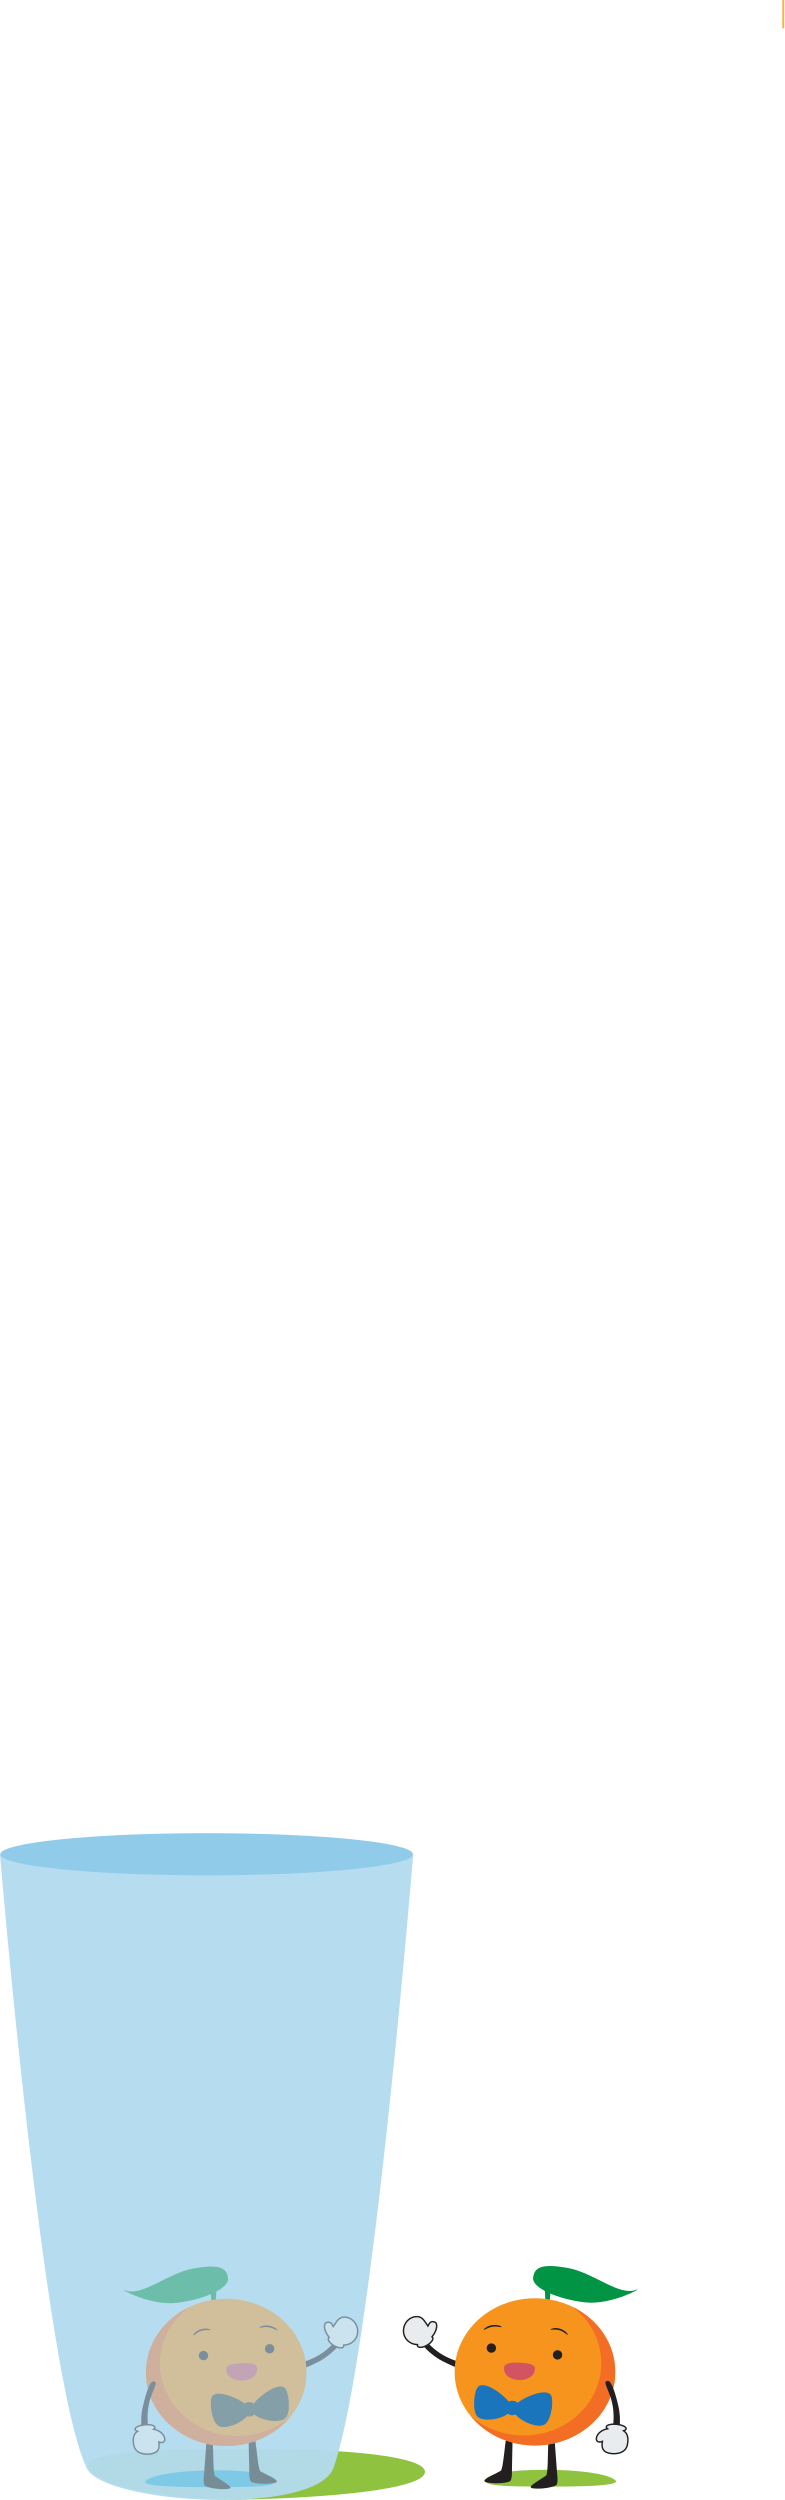
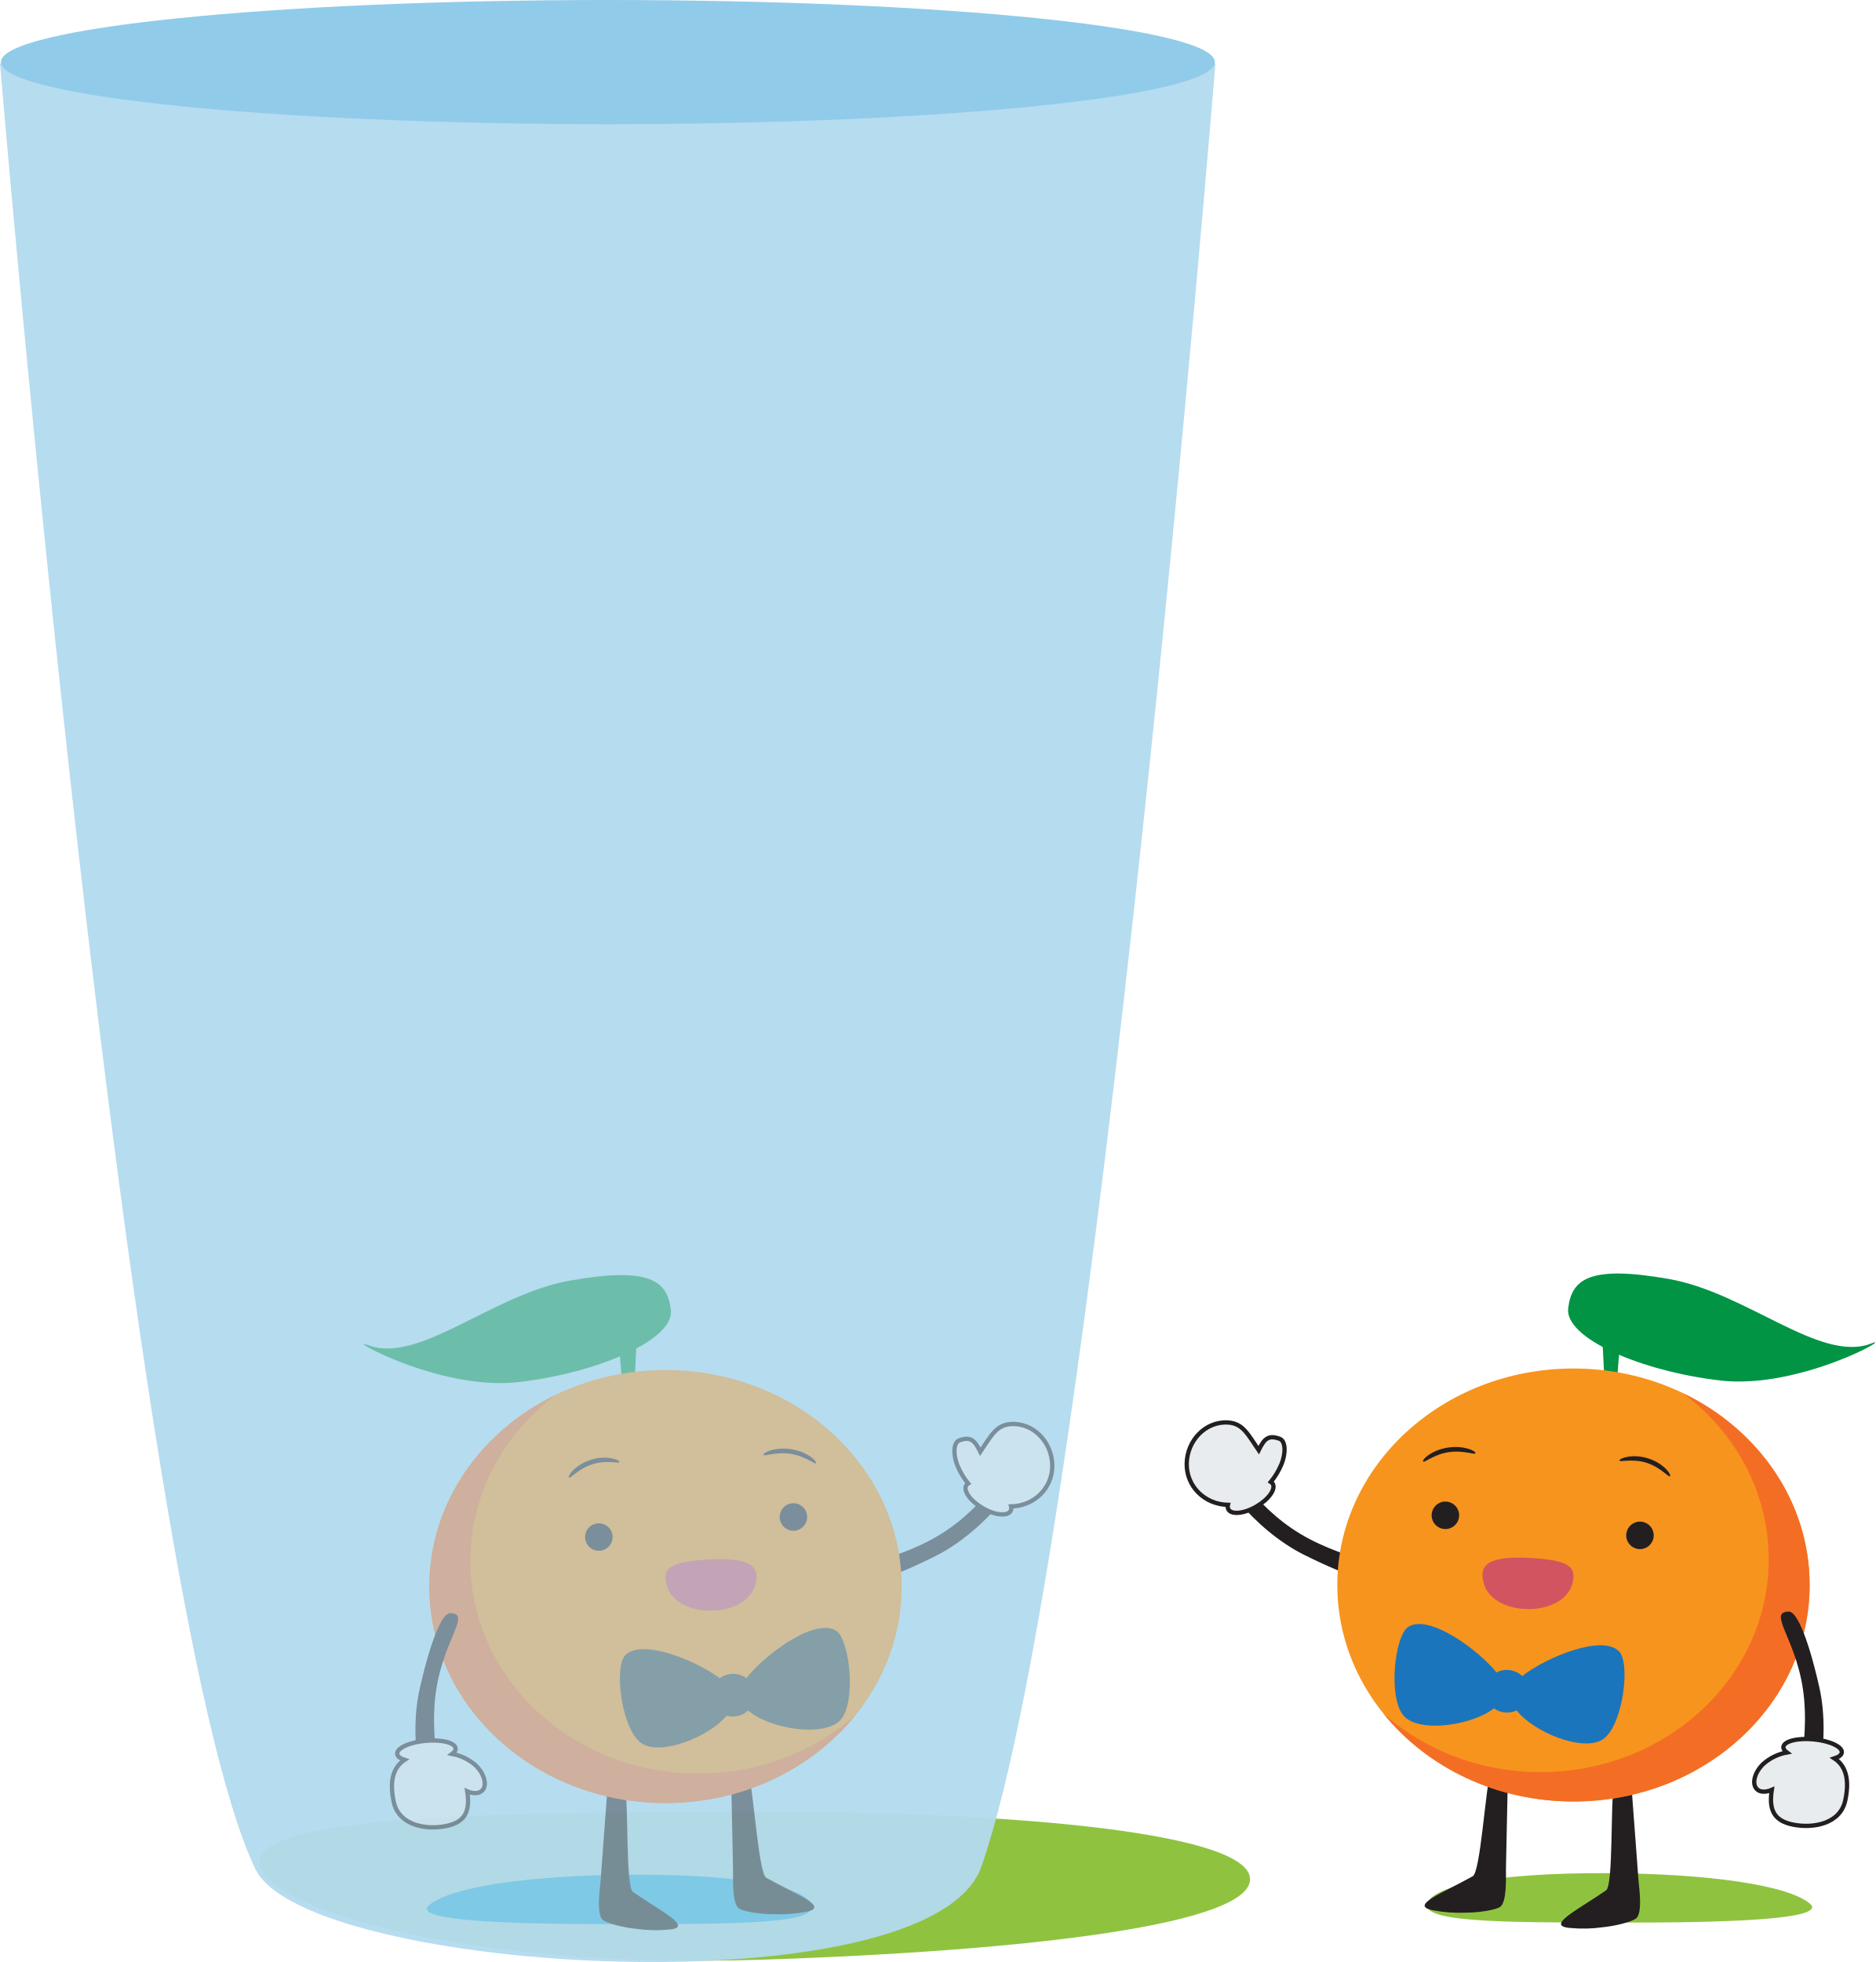
- <svg xmlns="http://www.w3.org/2000/svg" viewBox="0 0 1215.08 3873.45">
+ <svg xmlns="http://www.w3.org/2000/svg" viewBox="0 0 987.73 1033.18">
  <defs>
-     <style>.cls-1{fill:#8fc33f;}.cls-2{fill:#009444;}.cls-3{fill:#231f20;}.cls-4{fill:#e8ecee;stroke:#231f20;stroke-miterlimit:10;stroke-width:2.26px;}.cls-5{fill:#f7941d;}.cls-6{fill:#f36e24;}.cls-7{fill:#d35461;}.cls-8{opacity:0.95;}.cls-9{fill:#b2daee;}.cls-10{fill:#8cc8e9;}.cls-11{opacity:0.41;}.cls-12{fill:#34b2e6;}.cls-13,.cls-14{fill:#1b75bc;}.cls-13{opacity:0.42;}.cls-15{fill:#fbb040;}</style>
+     <style>.cls-1{fill:#8fc33f;}.cls-2{opacity:0.95;}.cls-3{fill:#b2daee;}.cls-4{fill:#8cc8e9;}.cls-5{opacity:0.41;}.cls-6{fill:#34b2e6;}.cls-7{fill:#009444;}.cls-8{fill:#231f20;}.cls-9{fill:#e8ecee;stroke:#231f20;stroke-miterlimit:10;stroke-width:2.26px;}.cls-10{fill:#f7941d;}.cls-11{fill:#f36e24;}.cls-12{fill:#d35461;}.cls-13,.cls-14{fill:#1b75bc;}.cls-13{opacity:0.42;}</style>
  </defs>
  <g id="Layer_2" data-name="Layer 2">
    <g id="Layer_7" data-name="Layer 7">
-       <path class="cls-1" d="M953.28,3842.66c-12-10-54.7-15.73-106-16-63.12-.33-95.59,7.64-95.59,17s46.47,9,109.59,9S961.85,3849.81,953.28,3842.66Z" />
-       <path class="cls-2" d="M985.38,3547.82c14-5.31-37.31,24.29-79.29,19.4s-81.89-22.34-80.08-37.94,11.46-22.81,53.08-15.49C920,3521,958.66,3558,985.38,3547.82Z" />
-       <polygon class="cls-2" points="851.86 3565.09 844.97 3564.73 844.06 3546.44 853.24 3548.09 851.86 3565.09" />
-       <path class="cls-3" d="M680.63,3645.25c-25.63-17.42-32.82-40.07-39-32.31-2.13,2.69,17.53,32.25,45.27,46.07,26.84,13.37,38.53,15.41,40.66,12.73C735.14,3662.22,706.26,3662.67,680.63,3645.25Z" />
-       <path class="cls-4" d="M625.07,3611c.2-12,9.71-22.3,21.66-21.66,8,.43,10.64,6.43,16.25,14.58,2.94-5.93,5-8.15,11-6,3.14,1.1,3.48,7.37.9,13.62a37.49,37.49,0,0,1-5.49,9.09,3,3,0,0,1,1,1c1.66,2.88-2.21,8.24-8.66,12s-13,4.4-14.69,1.52a3.36,3.36,0,0,1-.28-2.42h0C634.33,3632.4,624.87,3622.84,625.07,3611Z" />
-       <path class="cls-3" d="M844.1,3855.16c7.11-.7,15-2.81,17.57-4.58,3.74-2.61,1.62-16.78,1.34-20.47l-3.56-47.69c-.28-3.69-4.34-2.71-9.36-2.34h0c-1.87,9.54-.26,53-4.13,55.63-15.06,10.42-32.54,18.82-18.69,19.84A73.83,73.83,0,0,0,844.1,3855.16Z" />
-       <path class="cls-3" d="M772,3847.45c7.14,0,15.22-1.36,17.93-2.88,4-2.24,3.21-16.55,3.29-20.25l1-47.82c.08-3.7-4.06-3.11-9.09-3.22h0c-2.77,9.32-5.31,52.69-9.41,55-16,8.94-34.19,15.64-20.5,18A73.83,73.83,0,0,0,772,3847.45Z" />
-       <ellipse class="cls-5" cx="828.79" cy="3674.91" rx="124.39" ry="114" />
-       <path class="cls-6" d="M811.46,3773.45c66.36,0,120.16-50.15,120.16-112,0-35.46-17.67-67.06-45.25-87.58,39.71,19,66.81,57.15,66.81,101.07,0,63-55.69,114-124.39,114-41,0-77.33-18.16-100-46.18C750.34,3761.77,779.44,3773.45,811.46,3773.45Z" />
-       <circle class="cls-3" cx="863.86" cy="3648.83" r="7.24" transform="translate(-2826.73 4311.95) rotate(-86.87)" />
-       <circle class="cls-3" cx="761.37" cy="3638.27" r="7.24" transform="translate(-2913.08 4199.63) rotate(-86.87)" />
-       <path class="cls-3" d="M853,3609.22c-.42,1.29,6.61-1.2,14.39,1.34s11.88,8.22,12.3,6.93-3.75-6.72-11.54-9.26S853.46,3607.93,853,3609.22Z" />
-       <path class="cls-3" d="M777.16,3605.41c.21,1.34-6.16-1.68-14.26-.42s-13.15,6.11-13.36,4.78,4.88-5.94,13-7.2S777,3604.07,777.16,3605.41Z" />
-       <path class="cls-7" d="M781.47,3673.87c1.82,7.25,10.32,13.59,23.21,13.72s21.59-6,23.48-13.25c2.34-8.91-1.15-12.62-23.21-13.72C780.25,3659.39,779.66,3666.65,781.47,3673.87Z" />
-       <path class="cls-3" d="M950.28,3735c2.78,30.87-8.89,57.77,1,57.62,3.43-.05,13.83-34,6.93-64.21-6.68-29.23-12.5-39.57-15.93-39.52C930.14,3689.08,947.5,3704.14,950.28,3735Z" />
-       <path class="cls-4" d="M928.63,3769.22a25.79,25.79,0,0,1,12.54-6.16c-1.23-.92-1.91-1.92-1.81-2.91.28-3,7.39-4.8,15.89-4s15.15,3.88,14.87,6.89c-.12,1.32-1.57,2.41-3.88,3.15,4.93,3.23,8.43,9.43,5.7,22.16-2.63,12.22-16.67,14.79-27.27,12.75-10.06-1.94-13.12-7.49-11.42-18.36-3.13,1.37-6.14,1.34-7.88-.39C922.64,3779.62,924.1,3773.74,928.63,3769.22Z" />
-       <path class="cls-1" d="M658.43,3829.86c0-23.43-115.18-35.57-260.47-35.57s-261.27,3-261.27,26.43,105.56,56.59,263.41,51.51C545.32,3867.56,658.43,3853.29,658.43,3829.86Z" />
-       <g class="cls-8">
-         <path class="cls-9" d="M517,3823c-26.57,76.36-355.94,57-382.51,1.41C67.74,3684.95,0,2873.63,0,2873.63H640.19S577.36,3649.46,517,3823Z" />
-         <ellipse class="cls-10" cx="320.18" cy="2872.95" rx="319.7" ry="32.69" />
+       <path class="cls-1" d="M658.43,989.59C658.43,966.16,543.25,954,398,954s-261.27,3-261.27,26.43S242.25,1037,400.1,1032C545.32,1027.29,658.43,1013,658.43,989.59Z" />
+       <g class="cls-2">
+         <path class="cls-3" d="M517,982.78c-26.57,76.36-355.94,57-382.51,1.41C67.74,844.68,0,33.36,0,33.36H640.19S577.36,809.19,517,982.78Z" />
+         <ellipse class="cls-4" cx="320.18" cy="32.69" rx="319.7" ry="32.69" />
      </g>
-       <g class="cls-11">
-         <path class="cls-12" d="M226.05,3843.49c12-10,54.7-15.73,106-16,63.12-.33,95.59,7.64,95.59,17s-46.47,9-109.59,9S217.49,3850.63,226.05,3843.49Z" />
-         <path class="cls-2" d="M194,3548.64c-14-5.31,37.31,24.29,79.29,19.4s81.89-22.34,80.08-37.94-11.46-22.81-53.08-15.49C259.35,3521.8,220.68,3558.78,194,3548.64Z" />
-         <polygon class="cls-2" points="327.47 3565.91 334.36 3565.55 335.27 3547.26 326.1 3548.91 327.47 3565.91" />
-         <path class="cls-3" d="M498.7,3646.07c25.63-17.42,32.82-40.07,39-32.31,2.13,2.69-17.53,32.25-45.27,46.07-26.84,13.37-38.53,15.41-40.66,12.73C444.19,3663,473.07,3663.49,498.7,3646.07Z" />
-         <path class="cls-4" d="M554.26,3611.81c-.2-12-9.71-22.3-21.66-21.66-8,.43-10.64,6.43-16.25,14.58-2.94-5.93-5-8.15-11-6-3.14,1.1-3.48,7.37-.9,13.62a37.49,37.49,0,0,0,5.49,9.09,3,3,0,0,0-1,1c-1.66,2.88,2.21,8.24,8.66,12s13,4.4,14.69,1.52a3.36,3.36,0,0,0,.28-2.42h0C545,3633.23,554.46,3623.66,554.26,3611.81Z" />
-         <path class="cls-3" d="M335.23,3856c-7.11-.7-15-2.81-17.57-4.58-3.74-2.61-1.62-16.78-1.34-20.47l3.56-47.69c.28-3.69,4.34-2.71,9.36-2.34h0c1.87,9.54.26,53,4.13,55.63,15.06,10.42,32.54,18.82,18.69,19.84A73.83,73.83,0,0,1,335.23,3856Z" />
-         <path class="cls-3" d="M407.34,3848.27c-7.14,0-15.22-1.36-17.93-2.88-4-2.24-3.21-16.55-3.29-20.25l-1-47.82c-.08-3.7,4.06-3.11,9.09-3.22h0c2.77,9.32,5.31,52.69,9.41,55,16,8.94,34.19,15.64,20.5,18A73.83,73.83,0,0,1,407.34,3848.27Z" />
-         <ellipse class="cls-5" cx="350.54" cy="3675.73" rx="124.39" ry="114" />
-         <path class="cls-6" d="M367.87,3774.27c-66.36,0-120.16-50.15-120.16-112,0-35.46,17.67-67.06,45.25-87.58-39.71,19-66.81,57.15-66.81,101.07,0,63,55.69,114,124.39,114,41,0,77.33-18.16,100-46.18C429,3762.59,399.89,3774.27,367.87,3774.27Z" />
-         <circle class="cls-3" cx="315.47" cy="3649.65" r="7.24" transform="translate(-199.01 22.7) rotate(-3.13)" />
-         <circle class="cls-3" cx="417.96" cy="3639.09" r="7.24" transform="translate(-198.28 28.29) rotate(-3.13)" />
-         <path class="cls-3" d="M326.29,3610c.42,1.29-6.61-1.2-14.39,1.34s-11.88,8.22-12.3,6.93,3.75-6.72,11.54-9.26S325.87,3608.75,326.29,3610Z" />
-         <path class="cls-3" d="M402.17,3606.23c-.21,1.34,6.16-1.68,14.26-.42s13.15,6.11,13.36,4.78-4.88-5.94-13-7.2S402.38,3604.89,402.17,3606.23Z" />
-         <path class="cls-7" d="M397.86,3674.69c-1.82,7.25-10.32,13.59-23.21,13.72s-21.59-6-23.48-13.25c-2.34-8.91,1.15-12.62,23.21-13.72C399.08,3660.21,399.67,3667.47,397.86,3674.69Z" />
-         <path class="cls-3" d="M229.06,3735.84c-2.78,30.87,8.89,57.77-1,57.62-3.43-.05-13.83-34-6.93-64.21,6.68-29.23,12.5-39.57,15.93-39.52C249.19,3689.9,231.83,3705,229.06,3735.84Z" />
-         <path class="cls-4" d="M250.71,3770a25.79,25.79,0,0,0-12.54-6.16c1.23-.92,1.91-1.92,1.81-2.91-.28-3-7.39-4.8-15.89-4s-15.15,3.88-14.87,6.89c.12,1.32,1.57,2.41,3.88,3.15-4.93,3.23-8.43,9.43-5.7,22.16,2.63,12.22,16.67,14.79,27.27,12.75,10.06-1.94,13.12-7.49,11.42-18.36,3.13,1.37,6.14,1.34,7.88-.39C256.69,3780.44,255.23,3774.56,250.71,3770Z" />
+       <g class="cls-5">
+         <path class="cls-6" d="M226.05,1003.22c12-10,54.7-15.73,106-16,63.12-.33,95.59,7.64,95.59,17s-46.47,9-109.59,9S217.49,1010.37,226.05,1003.22Z" />
+         <path class="cls-7" d="M194,708.38c-14-5.31,37.31,24.29,79.29,19.4s81.89-22.34,80.08-37.94S341.87,667,300.25,674.35C259.35,681.54,220.68,718.51,194,708.38Z" />
+         <polygon class="cls-7" points="327.47 725.65 334.36 725.29 335.27 707 326.1 708.64 327.47 725.65" />
+         <path class="cls-8" d="M498.7,805.81c25.63-17.42,32.82-40.07,39-32.31,2.13,2.69-17.53,32.25-45.27,46.07-26.84,13.37-38.53,15.41-40.66,12.73C444.19,822.77,473.07,823.23,498.7,805.81Z" />
+         <path class="cls-9" d="M554.26,771.55c-.2-12-9.71-22.3-21.66-21.66-8,.43-10.64,6.43-16.25,14.58-2.94-5.93-5-8.15-11-6-3.14,1.1-3.48,7.37-.9,13.62a37.49,37.49,0,0,0,5.49,9.09,3,3,0,0,0-1,1c-1.66,2.88,2.21,8.24,8.66,12s13,4.4,14.69,1.52a3.36,3.36,0,0,0,.28-2.42h0C545,793,554.46,783.4,554.26,771.55Z" />
+         <path class="cls-8" d="M335.23,1015.72c-7.11-.7-15-2.81-17.57-4.58-3.74-2.61-1.62-16.78-1.34-20.47L319.88,943c.28-3.69,4.34-2.71,9.36-2.34h0c1.87,9.54.26,53,4.13,55.63,15.06,10.42,32.54,18.82,18.69,19.84A73.83,73.83,0,0,1,335.23,1015.72Z" />
+         <path class="cls-8" d="M407.34,1008c-7.14,0-15.22-1.36-17.93-2.88-4-2.24-3.21-16.55-3.29-20.25l-1-47.82c-.08-3.7,4.06-3.11,9.09-3.22h0c2.77,9.32,5.31,52.69,9.41,55,16,8.94,34.19,15.64,20.5,18A73.83,73.83,0,0,1,407.34,1008Z" />
+         <ellipse class="cls-10" cx="350.54" cy="835.47" rx="124.39" ry="114" />
+         <path class="cls-11" d="M367.87,934C301.5,934,247.7,883.85,247.7,822c0-35.46,17.67-67.06,45.25-87.58-39.71,19-66.81,57.15-66.81,101.07,0,63,55.69,114,124.39,114,41,0,77.33-18.16,100-46.18C429,922.32,399.89,934,367.87,934Z" />
+         <circle class="cls-8" cx="315.47" cy="809.38" r="7.24" transform="translate(-43.77 18.45) rotate(-3.13)" />
+         <circle class="cls-8" cx="417.96" cy="798.82" r="7.24" transform="translate(-43.04 24.04) rotate(-3.13)" />
+         <path class="cls-8" d="M326.29,769.77c.42,1.29-6.61-1.2-14.39,1.34S300,779.33,299.6,778s3.75-6.72,11.54-9.26S325.87,768.48,326.29,769.77Z" />
+         <path class="cls-8" d="M402.17,766c-.21,1.34,6.16-1.68,14.26-.42s13.15,6.11,13.36,4.78-4.88-5.94-13-7.2S402.38,764.63,402.17,766Z" />
+         <path class="cls-12" d="M397.86,834.43c-1.82,7.25-10.32,13.59-23.21,13.72s-21.59-6-23.48-13.25c-2.34-8.91,1.15-12.62,23.21-13.72C399.08,819.95,399.67,827.21,397.86,834.43Z" />
+         <path class="cls-8" d="M229.06,895.57c-2.78,30.87,8.89,57.77-1,57.62-3.43-.05-13.83-34-6.93-64.21,6.68-29.23,12.5-39.57,15.93-39.52C249.19,849.64,231.83,864.7,229.06,895.57Z" />
+         <path class="cls-9" d="M250.71,929.77a25.79,25.79,0,0,0-12.54-6.16c1.23-.92,1.91-1.92,1.81-2.91-.28-3-7.39-4.8-15.89-4s-15.15,3.88-14.87,6.89c.12,1.32,1.57,2.41,3.88,3.15-4.93,3.23-8.43,9.43-5.7,22.16,2.63,12.22,16.67,14.79,27.27,12.75,10.06-1.94,13.12-7.49,11.42-18.36,3.13,1.37,6.14,1.34,7.88-.39C256.69,940.17,255.23,934.3,250.71,929.77Z" />
      </g>
-       <path class="cls-13" d="M440.31,3698.95c-11.15-7-38,13-47.18,25.05a11.91,11.91,0,0,0-14,0c-12.82-9.46-41-21-49.8-12.09-6.17,6.23-1.79,40,8.86,46.55s35.64-4,44.55-14.69a12,12,0,0,0,4.59.35,11.83,11.83,0,0,0,6.78-3.16c9.95,9.22,39,14.54,48.28,5.37C451.24,3737.48,447.75,3703.6,440.31,3698.95Z" />
-       <path class="cls-14" d="M852.81,3709.86c-9.09-9.18-38.9,3.43-51,13a11.92,11.92,0,0,0-13.57-1.9c-9.83-12.15-35.55-30.84-46.4-24.05-7.44,4.65-10.93,38.53-2.06,47.34s36.22,4.23,47.11-4.36a11.92,11.92,0,0,0,12,1.1c8.38,11,34.29,22,45.09,15.38S859,3716.09,852.81,3709.86Z" />
-     </g>
-     <g id="Layer_21" data-name="Layer 21">
-       <rect class="cls-15" x="1212.09" width="2.99" height="43.98" />
+       <path class="cls-13" d="M440.31,858.68c-11.15-7-38,13-47.18,25.05a11.91,11.91,0,0,0-14,0c-12.82-9.46-41-21-49.8-12.09-6.17,6.23-1.79,40,8.86,46.55s35.64-4,44.55-14.69a12,12,0,0,0,4.59.35,11.83,11.83,0,0,0,6.78-3.16c9.95,9.22,39,14.54,48.28,5.37C451.24,897.22,447.75,863.33,440.31,858.68Z" />
+       <path class="cls-1" d="M953.28,1002.4c-12-10-54.7-15.73-106-16-63.12-.33-95.59,7.64-95.59,17s46.47,9,109.59,9S961.85,1009.54,953.28,1002.4Z" />
+       <path class="cls-7" d="M985.38,707.56c14-5.31-37.31,24.29-79.29,19.4S824.19,704.62,826,689s11.46-22.81,53.08-15.49C920,680.72,958.66,717.69,985.38,707.56Z" />
+       <polygon class="cls-7" points="851.86 724.83 844.97 724.47 844.06 706.18 853.24 707.82 851.86 724.83" />
+       <path class="cls-8" d="M680.63,805c-25.63-17.42-32.82-40.07-39-32.31-2.13,2.69,17.53,32.25,45.27,46.07,26.84,13.37,38.53,15.41,40.66,12.73C735.14,822,706.26,822.41,680.63,805Z" />
+       <path class="cls-9" d="M625.07,770.73c.2-12,9.71-22.3,21.66-21.66,8,.43,10.64,6.43,16.25,14.58,2.94-5.93,5-8.15,11-6,3.14,1.1,3.48,7.37.9,13.62a37.49,37.49,0,0,1-5.49,9.09,3,3,0,0,1,1,1c1.66,2.88-2.21,8.24-8.66,12s-13,4.4-14.69,1.52a3.36,3.36,0,0,1-.28-2.42h0C634.33,792.14,624.87,782.58,625.07,770.73Z" />
+       <path class="cls-8" d="M844.1,1014.89c7.11-.7,15-2.81,17.57-4.58,3.74-2.61,1.62-16.78,1.34-20.47l-3.56-47.69c-.28-3.69-4.34-2.71-9.36-2.34h0c-1.87,9.54-.26,53-4.13,55.63-15.06,10.42-32.54,18.82-18.69,19.84A73.83,73.83,0,0,0,844.1,1014.89Z" />
+       <path class="cls-8" d="M772,1007.19c7.14,0,15.22-1.36,17.93-2.88,4-2.24,3.21-16.55,3.29-20.25l1-47.82c.08-3.7-4.06-3.11-9.09-3.22h0c-2.77,9.32-5.31,52.69-9.41,55-16,8.94-34.19,15.64-20.5,18A73.83,73.83,0,0,0,772,1007.19Z" />
+       <ellipse class="cls-10" cx="828.79" cy="834.65" rx="124.39" ry="114" />
+       <path class="cls-11" d="M811.46,933.18c66.36,0,120.16-50.15,120.16-112,0-35.46-17.67-67.06-45.25-87.58,39.71,19,66.81,57.15,66.81,101.07,0,63-55.69,114-124.39,114-41,0-77.33-18.16-100-46.18C750.34,921.5,779.44,933.18,811.46,933.18Z" />
+       <circle class="cls-8" cx="863.86" cy="808.56" r="7.24" transform="translate(9.29 1626.94) rotate(-86.87)" />
+       <circle class="cls-8" cx="761.37" cy="798" r="7.24" transform="translate(-77.06 1514.62) rotate(-86.87)" />
+       <path class="cls-8" d="M853,769c-.42,1.29,6.61-1.2,14.39,1.34s11.88,8.22,12.3,6.93S876,770.5,868.19,768,853.46,767.66,853,769Z" />
+       <path class="cls-8" d="M777.16,765.15c.21,1.34-6.16-1.68-14.26-.42s-13.15,6.11-13.36,4.78,4.88-5.94,13-7.2S777,763.81,777.16,765.15Z" />
+       <path class="cls-12" d="M781.47,833.61c1.82,7.25,10.32,13.59,23.21,13.72s21.59-6,23.48-13.25c2.34-8.91-1.15-12.62-23.21-13.72C780.25,819.13,779.66,826.39,781.47,833.61Z" />
+       <path class="cls-8" d="M950.28,894.75c2.78,30.87-8.89,57.77,1,57.62,3.43-.05,13.83-34,6.93-64.21-6.68-29.23-12.5-39.57-15.93-39.52C930.14,848.82,947.5,863.88,950.28,894.75Z" />
+       <path class="cls-9" d="M928.63,929a25.79,25.79,0,0,1,12.54-6.16c-1.23-.92-1.91-1.92-1.81-2.91.28-3,7.39-4.8,15.89-4s15.15,3.88,14.87,6.89c-.12,1.32-1.57,2.41-3.88,3.15,4.93,3.23,8.43,9.43,5.7,22.16-2.63,12.22-16.67,14.79-27.27,12.75-10.06-1.94-13.12-7.49-11.42-18.36-3.13,1.37-6.14,1.34-7.88-.39C922.64,939.35,924.1,933.48,928.63,929Z" />
+       <path class="cls-14" d="M852.81,869.59c-9.09-9.18-38.9,3.43-51,13a11.92,11.92,0,0,0-13.57-1.9c-9.83-12.15-35.55-30.84-46.4-24.05-7.44,4.65-10.93,38.53-2.06,47.34s36.22,4.23,47.11-4.36a11.92,11.92,0,0,0,12,1.1c8.38,11,34.29,22,45.09,15.38S859,875.83,852.81,869.59Z" />
    </g>
  </g>
</svg>
